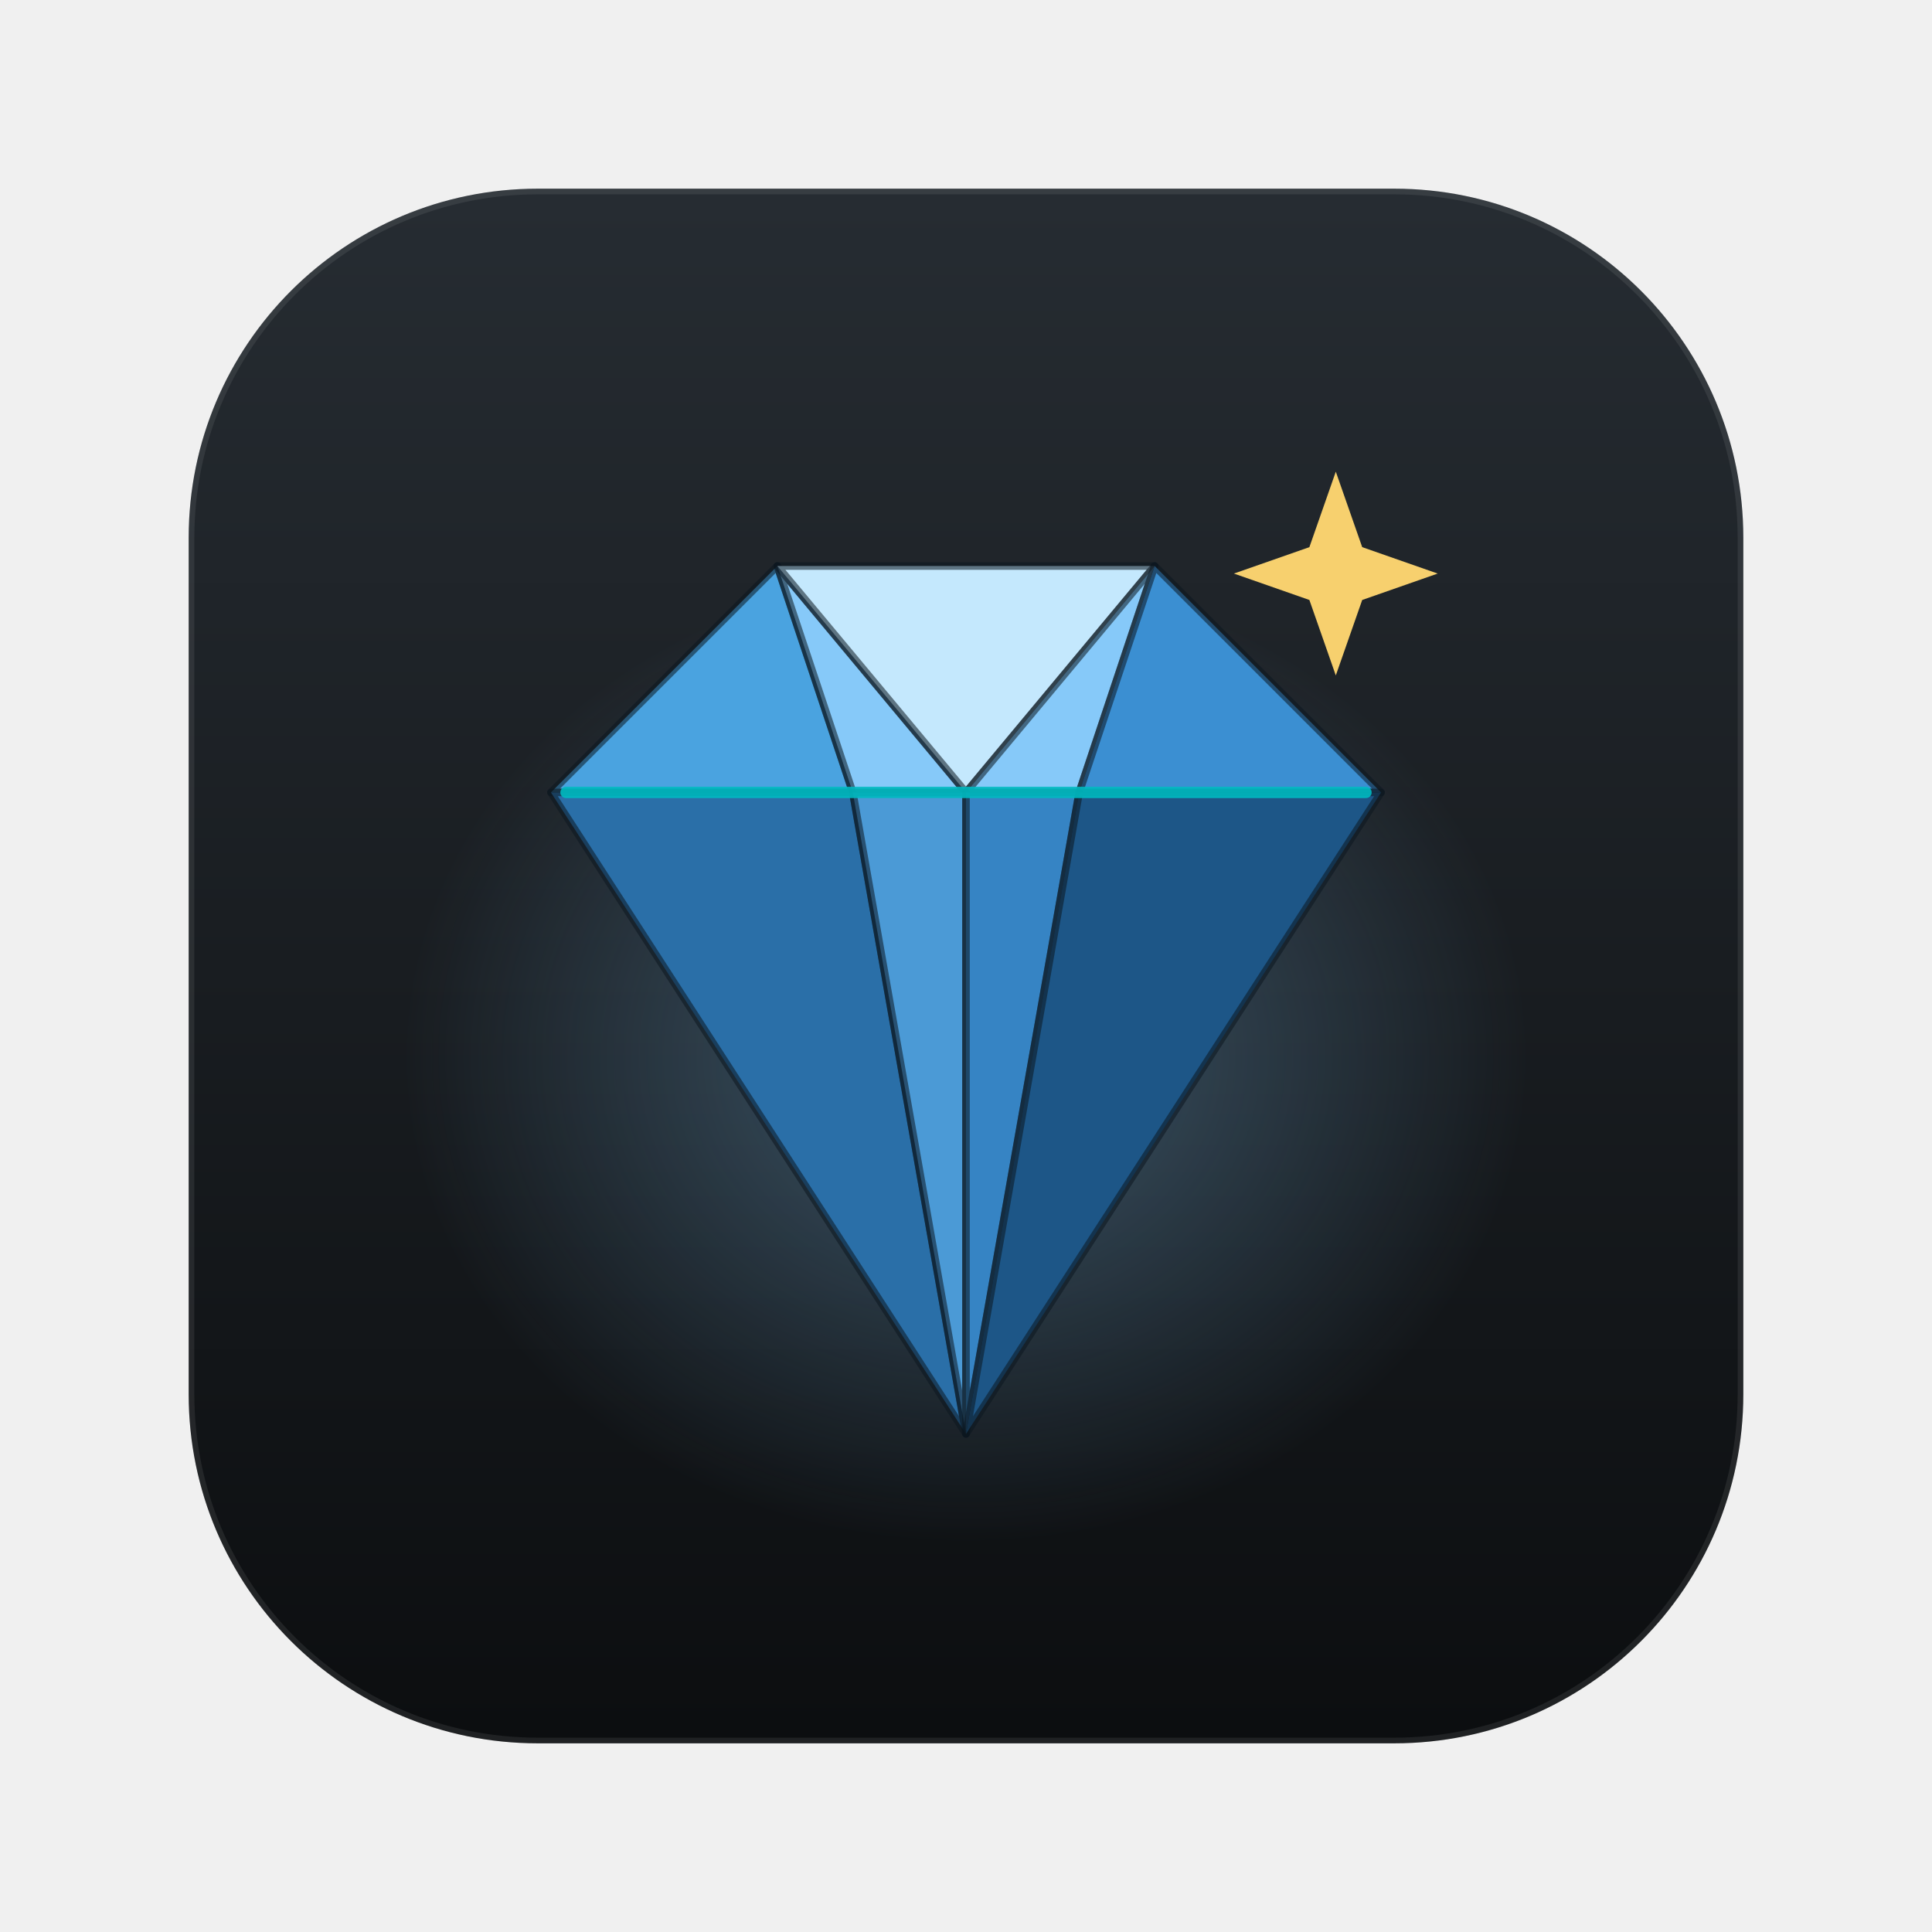
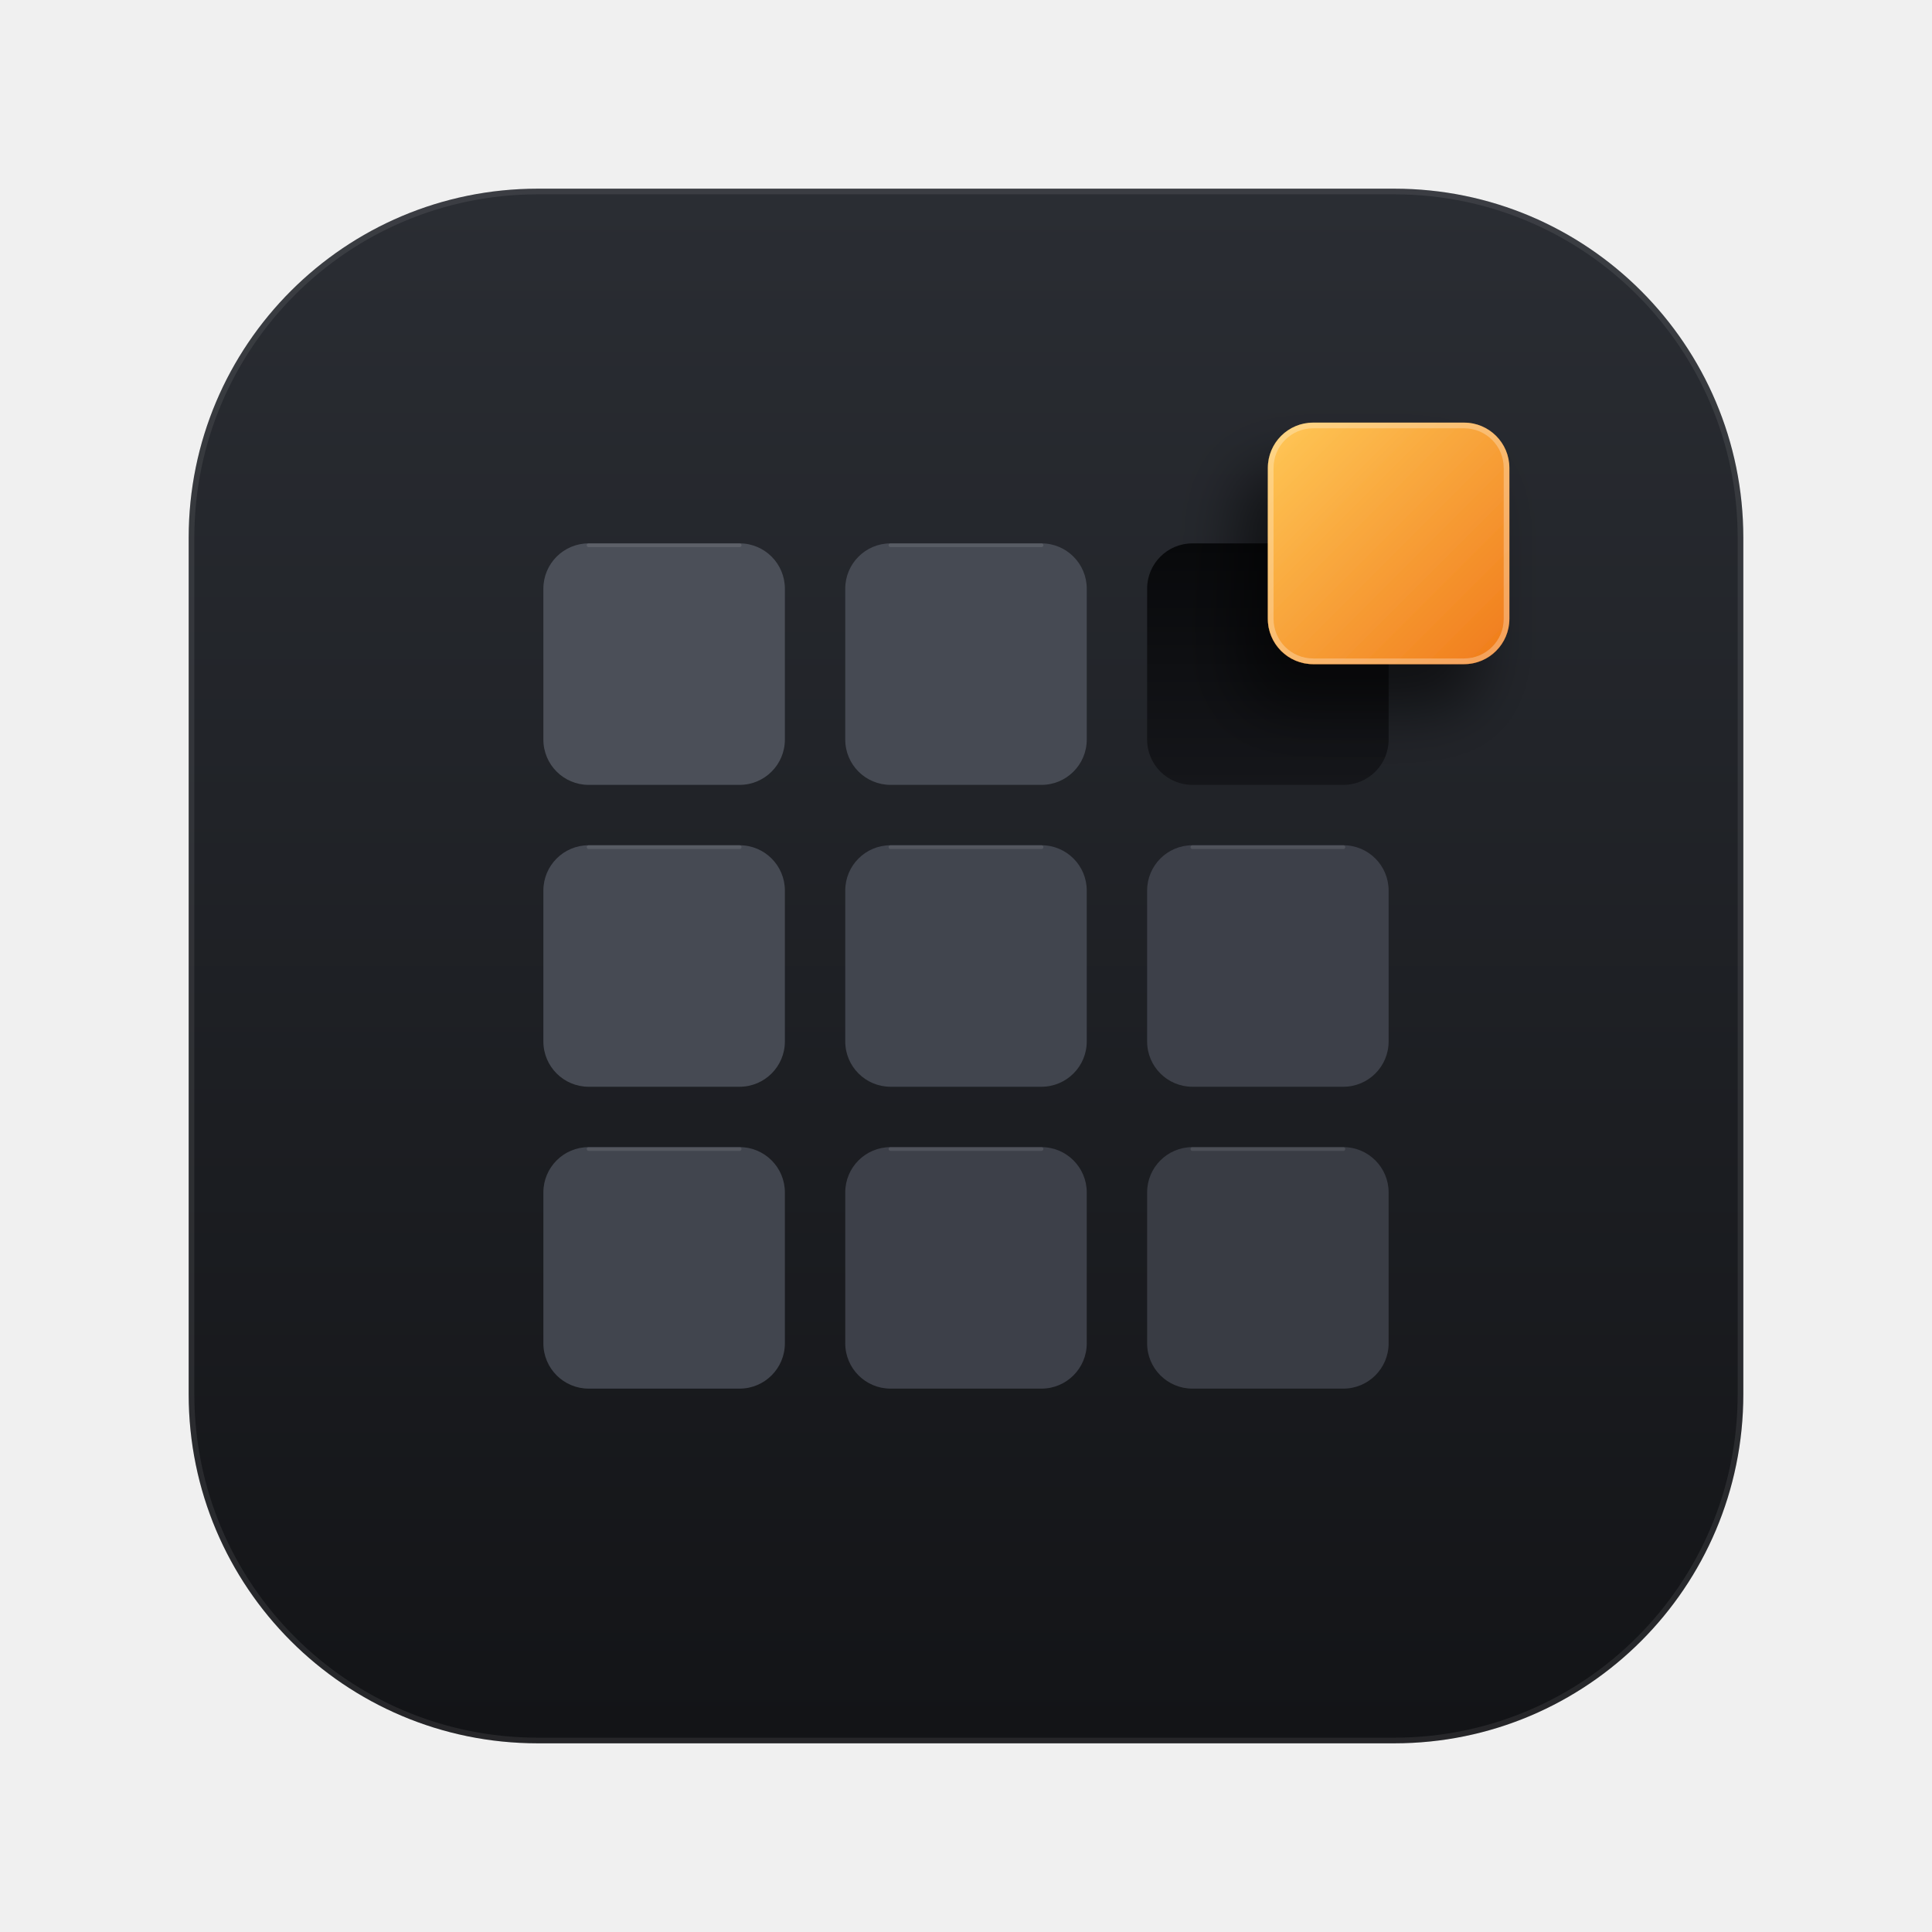
<svg xmlns="http://www.w3.org/2000/svg" width="1024" height="1024" viewBox="0 0 1024 1024">
  <defs>
    <linearGradient id="bg" x1="0" y1="0" x2="0" y2="1">
-       <stop offset="0" stop-color="#262c32" />
-       <stop offset="1" stop-color="#0c0e10" />
+       <stop offset="0" stop-color="#2A2D33" />
+       <stop offset="1" stop-color="#131417" />
    </linearGradient>
-     <radialGradient id="glow" cx="0.5" cy="0.5" r="0.5">
-       <stop offset="0" stop-color="#86c9f9" stop-opacity="0.35" />
-       <stop offset="1" stop-color="#86c9f9" stop-opacity="0" />
-     </radialGradient>
+     <linearGradient id="amber" x1="0" y1="0" x2="1" y2="1">
+       <stop offset="0" stop-color="#FFC857" />
+       <stop offset="1" stop-color="#F07A1A" />
+     </linearGradient>
+     <linearGradient id="slot" x1="0" y1="0" x2="0" y2="1">
+       <stop offset="0" stop-color="#08090B" />
+       <stop offset="1" stop-color="#15161A" />
+     </linearGradient>
+     <filter id="shadow" x="-50%" y="-50%" width="200%" height="200%">
+       <feDropShadow dx="-16" dy="24" stdDeviation="16" flood-color="#000000" flood-opacity="0.55" />
+     </filter>
  </defs>
  <rect x="100" y="100" width="824" height="824" rx="185" fill="url(#bg)" />
-   <rect x="101.5" y="101.5" width="821" height="821" rx="183.5" fill="none" stroke="#ffffff" stroke-opacity="0.08" stroke-width="3" />
-   <ellipse cx="512" cy="560" rx="300" ry="260" fill="url(#glow)" />
-   <g stroke="#0b1620" stroke-opacity="0.55" stroke-width="4" stroke-linejoin="round">
-     <polygon points="292,420 412,300 452,420" fill="#4aa3e0" />
-     <polygon points="412,300 512,420 452,420" fill="#86c9f9" />
-     <polygon points="412,300 612,300 512,420" fill="#c4e8fd" />
-     <polygon points="612,300 572,420 512,420" fill="#86c9f9" />
-     <polygon points="612,300 732,420 572,420" fill="#3b8fd2" />
-     <polygon points="292,420 452,420 512,760" fill="#2a6fa8" />
-     <polygon points="452,420 512,420 512,760" fill="#4b9ad6" />
-     <polygon points="512,420 572,420 512,760" fill="#3684c4" />
-     <polygon points="572,420 732,420 512,760" fill="#1d5687" />
-   </g>
-   <line x1="300" y1="420" x2="724" y2="420" stroke="#00bac1" stroke-width="6" stroke-linecap="round" stroke-opacity="0.9" />
-   <path d="M708 250 L722 290 L762 304 L722 318 L708 358 L694 318 L654 304 L694 290 Z" fill="#f7d06e" />
+   <rect x="101.5" y="101.5" width="821" height="821" rx="183.5" fill="none" stroke="#FFFFFF" stroke-opacity="0.08" stroke-width="3" />
+   <rect x="288" y="288" width="128" height="128" rx="24" fill="#4B4F58" />
+   <path d="M312,289 H392" stroke="#FFFFFF" stroke-opacity="0.10" stroke-width="2" stroke-linecap="round" />
+   <rect x="448" y="288" width="128" height="128" rx="24" fill="#464A53" />
+   <path d="M472,289 H552" stroke="#FFFFFF" stroke-opacity="0.10" stroke-width="2" stroke-linecap="round" />
+   <rect x="608" y="288" width="128" height="128" rx="24" fill="url(#slot)" />
+   <rect x="288" y="448" width="128" height="128" rx="24" fill="#464A53" />
+   <path d="M312,449 H392" stroke="#FFFFFF" stroke-opacity="0.10" stroke-width="2" stroke-linecap="round" />
+   <rect x="448" y="448" width="128" height="128" rx="24" fill="#41454E" />
+   <path d="M472,449 H552" stroke="#FFFFFF" stroke-opacity="0.10" stroke-width="2" stroke-linecap="round" />
+   <rect x="608" y="448" width="128" height="128" rx="24" fill="#3D4049" />
+   <path d="M632,449 H712" stroke="#FFFFFF" stroke-opacity="0.10" stroke-width="2" stroke-linecap="round" />
+   <rect x="288" y="608" width="128" height="128" rx="24" fill="#41454E" />
+   <path d="M312,609 H392" stroke="#FFFFFF" stroke-opacity="0.10" stroke-width="2" stroke-linecap="round" />
+   <rect x="448" y="608" width="128" height="128" rx="24" fill="#3D4049" />
+   <path d="M472,609 H552" stroke="#FFFFFF" stroke-opacity="0.10" stroke-width="2" stroke-linecap="round" />
+   <rect x="608" y="608" width="128" height="128" rx="24" fill="#393C44" />
+   <path d="M632,609 H712" stroke="#FFFFFF" stroke-opacity="0.10" stroke-width="2" stroke-linecap="round" />
+   <rect x="672" y="224" width="128" height="128" rx="24" fill="url(#amber)" filter="url(#shadow)" />
+   <rect x="673.5" y="225.5" width="125" height="125" rx="22.5" fill="none" stroke="#FFFFFF" stroke-opacity="0.28" stroke-width="3" />
</svg>
